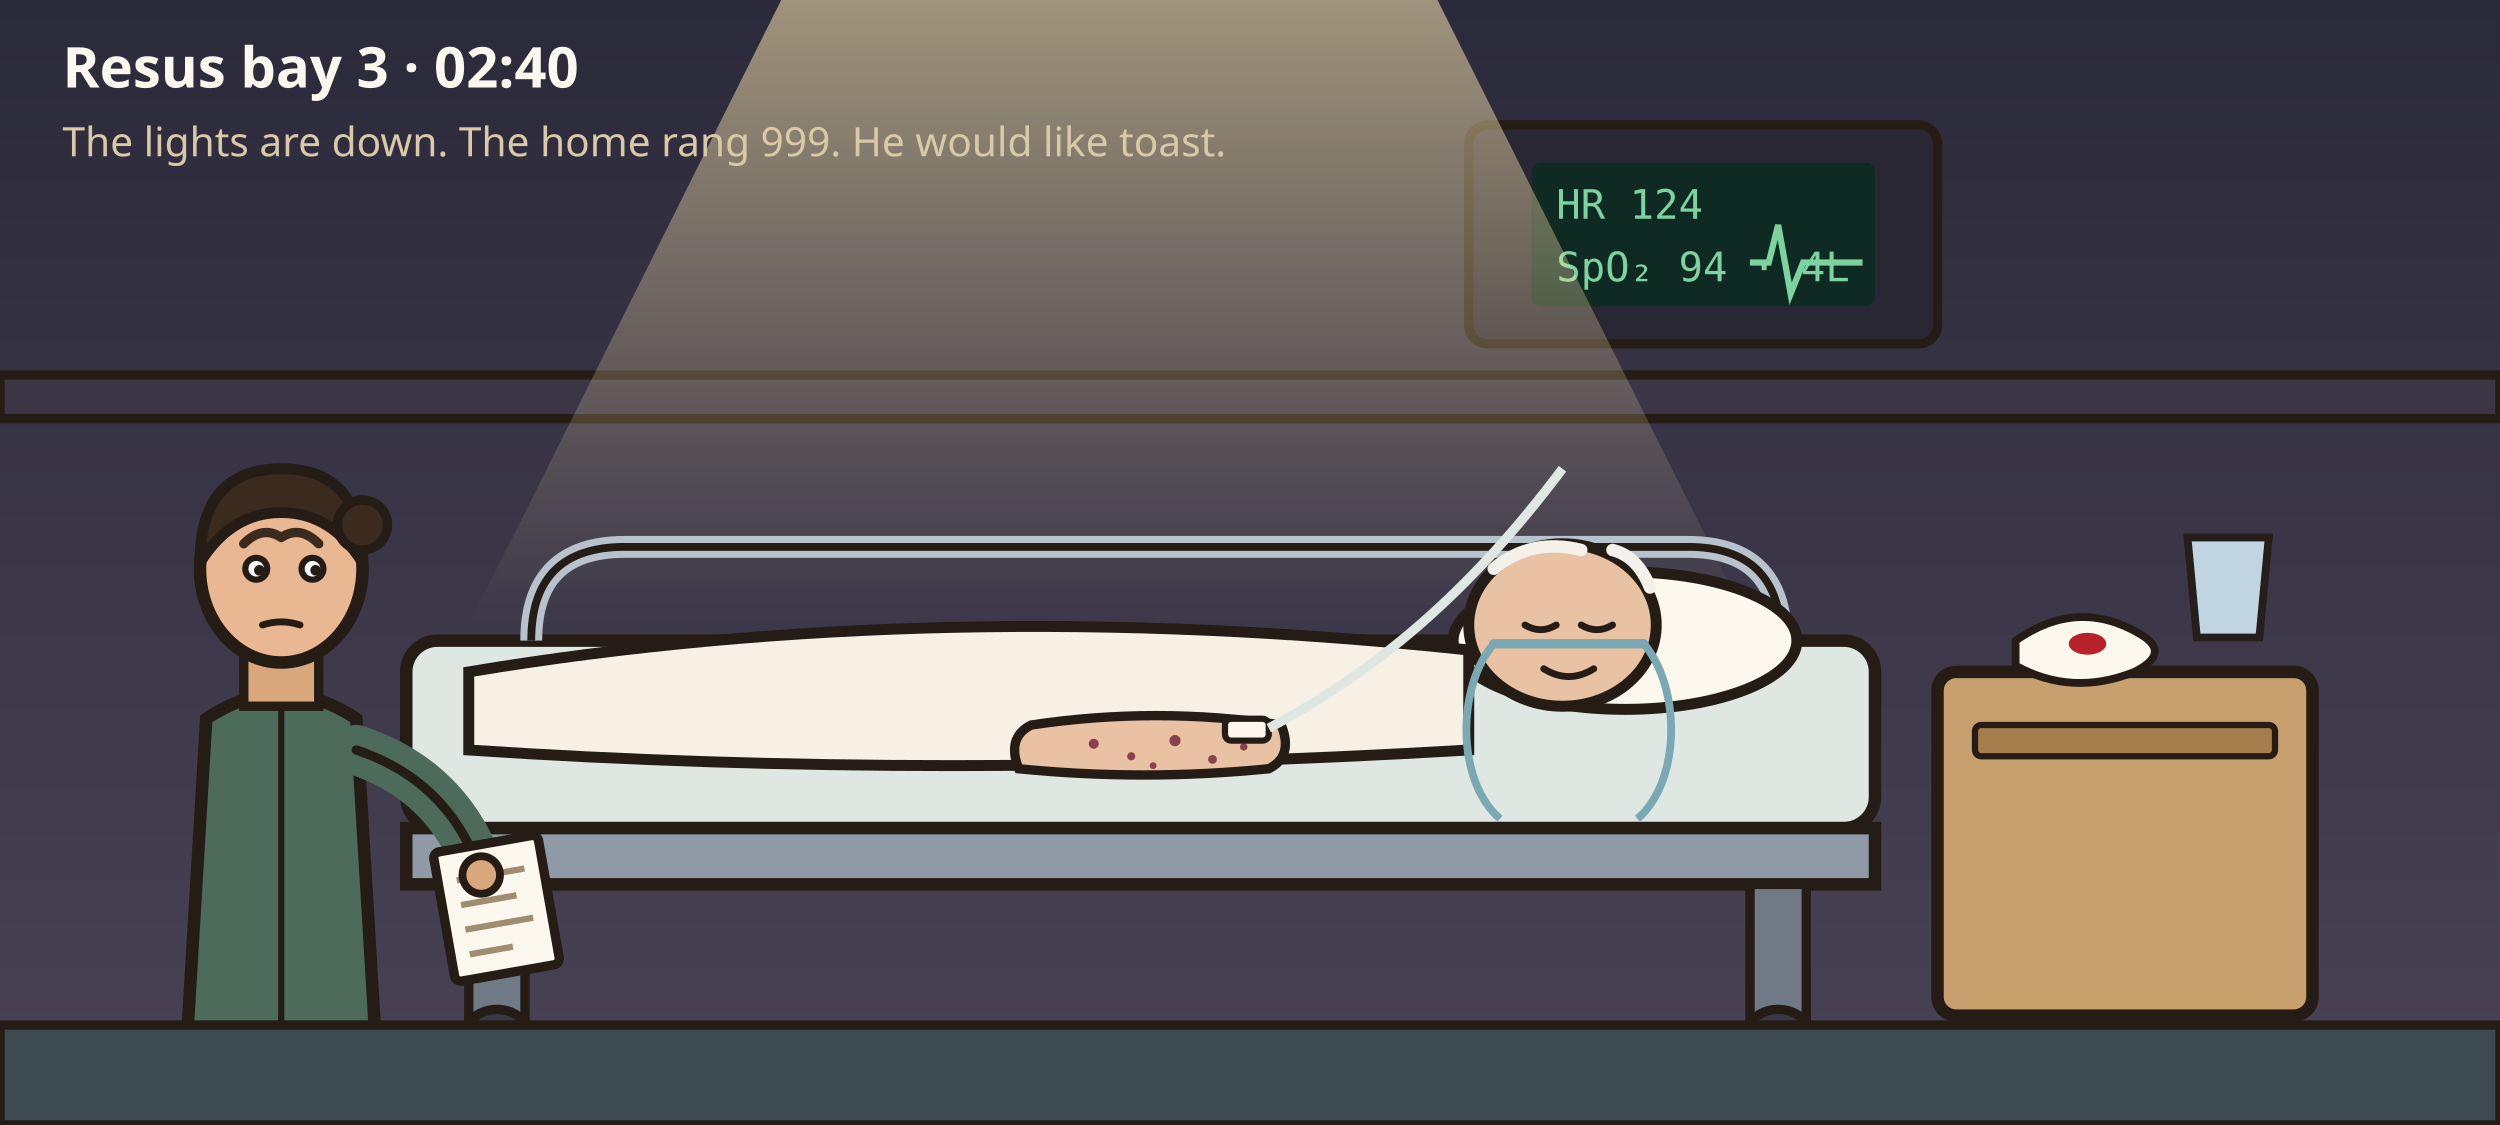
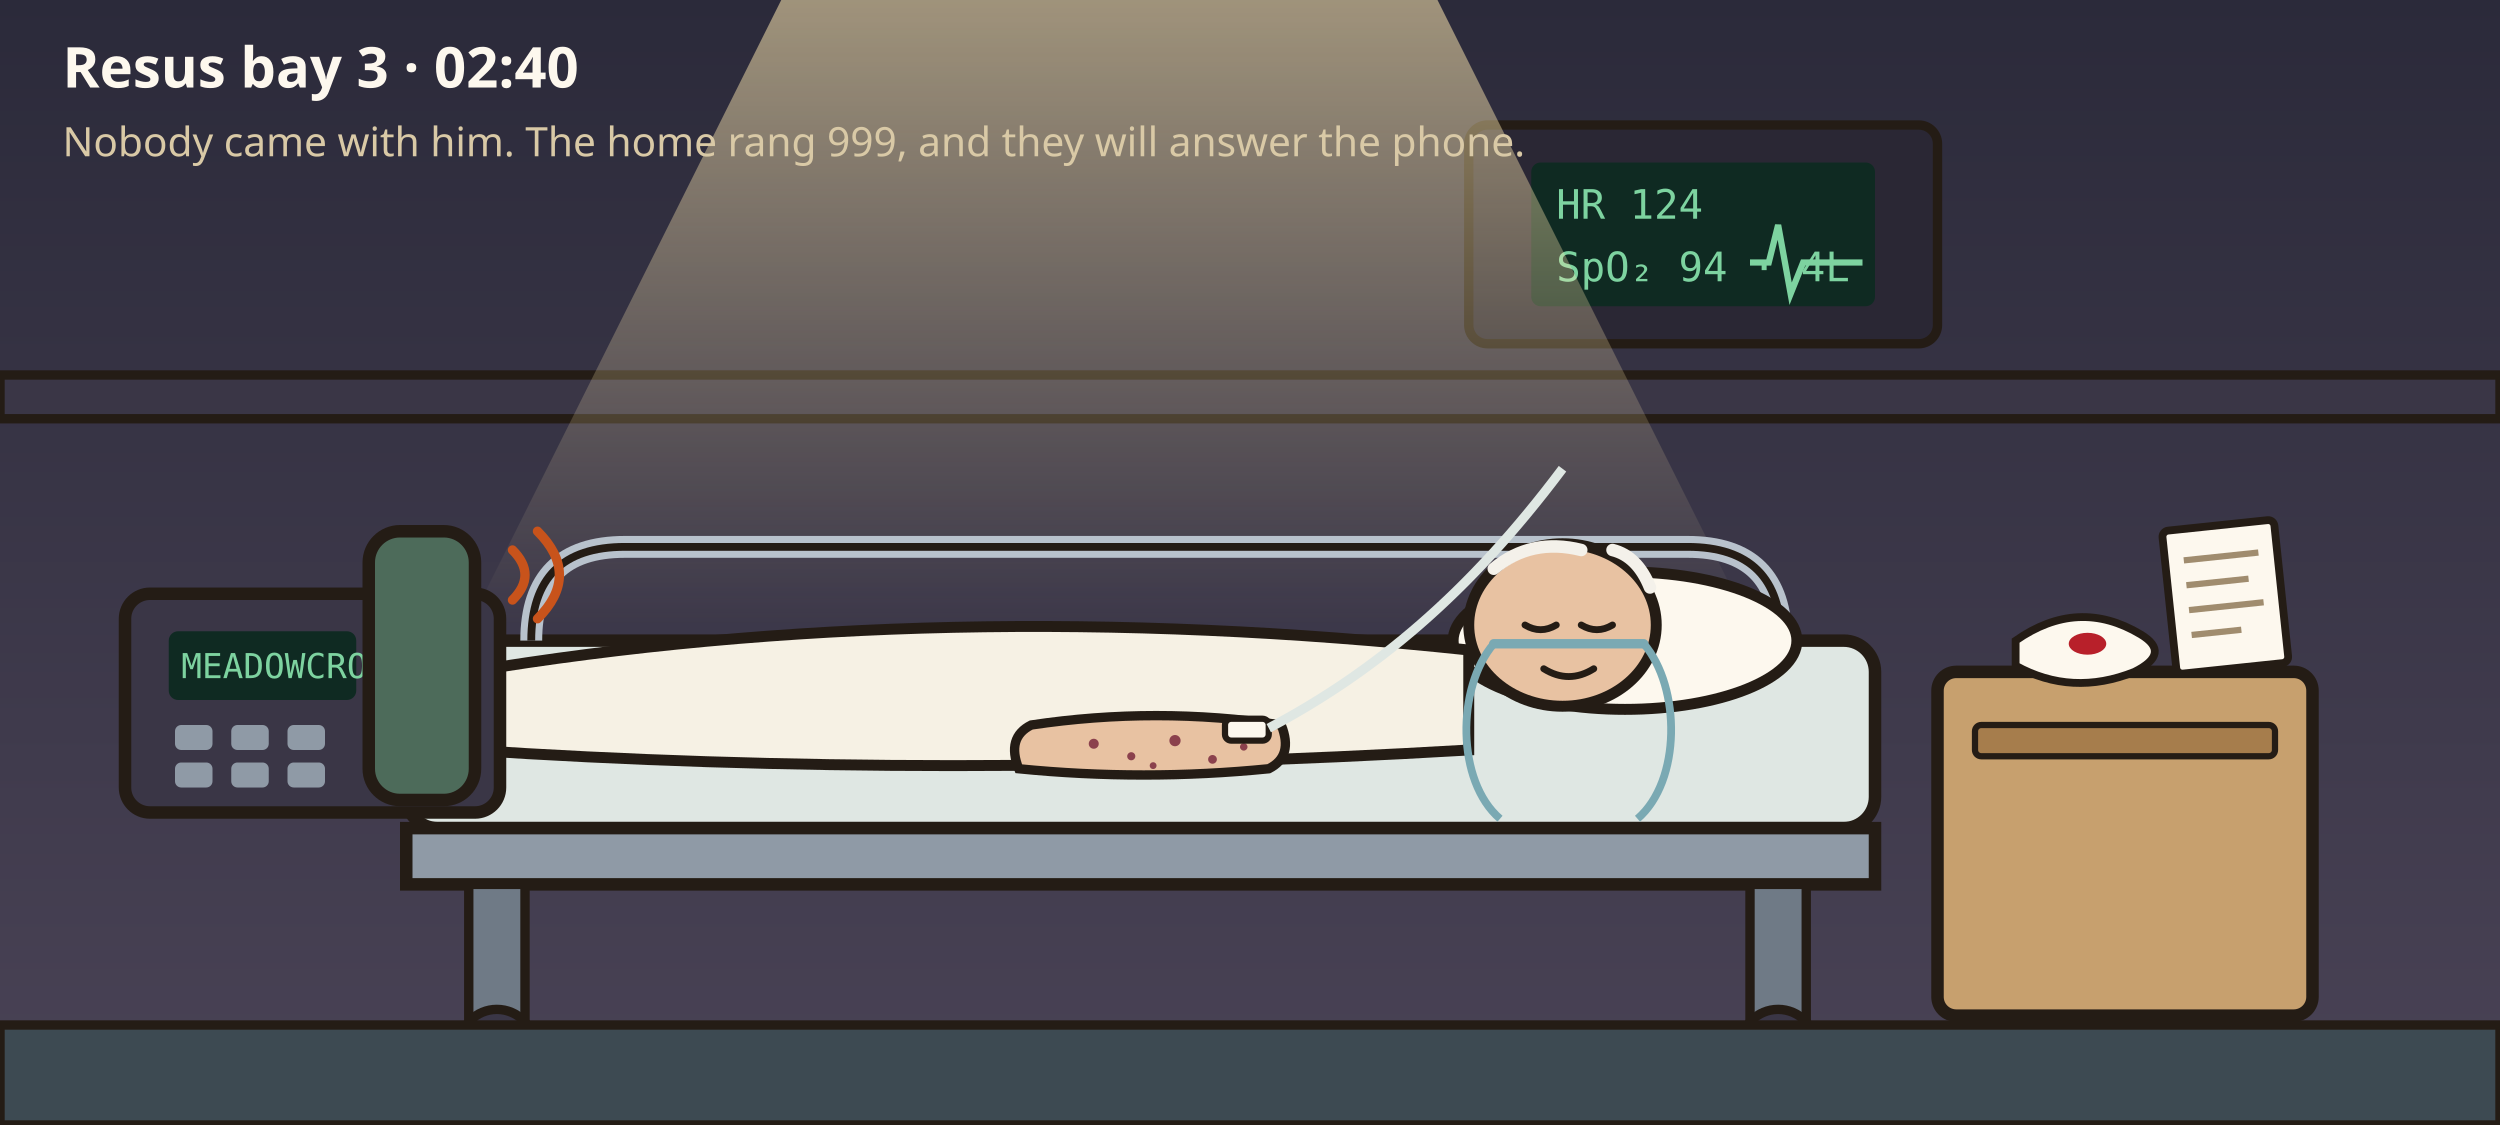
<svg xmlns="http://www.w3.org/2000/svg" viewBox="0 0 800 360" width="800" height="360">
  <defs>
    <linearGradient id="vsc-night" x1="0" y1="0" x2="0" y2="1">
      <stop offset="0" stop-color="#2b2a3a" />
      <stop offset="1" stop-color="#4a4356" />
    </linearGradient>
    <linearGradient id="vsc-lamp" x1="0" y1="0" x2="0" y2="1">
      <stop offset="0" stop-color="#ffe9b0" stop-opacity=".55" />
      <stop offset="1" stop-color="#ffe9b0" stop-opacity="0" />
    </linearGradient>
  </defs>
  <rect width="800" height="360" fill="url(#vsc-night)" />
  <rect x="0" y="120" width="800" height="14" fill="#3a3646" stroke="#241c15" stroke-width="3" />
  <rect x="470" y="40" width="150" height="70" rx="6" fill="#2a2734" stroke="#241c15" stroke-width="3" />
  <rect x="490" y="52" width="110" height="46" rx="3" fill="#0f2a22" />
  <text x="498" y="70" font-family="ui-monospace,monospace" font-size="13" fill="#7dd3a0">HR 124</text>
  <text x="498" y="90" font-family="ui-monospace,monospace" font-size="13" fill="#7dd3a0">SpO₂ 94 · 4L</text>
  <polyline points="560,84 566,84 569,72 573,94 577,84 596,84" fill="none" stroke="#7dd3a0" stroke-width="2">
    <animate attributeName="points" values="560,84 566,84 569,72 573,94 577,84 596,84;560,84 562,84 565,72 569,94 573,84 596,84;560,84 566,84 569,72 573,94 577,84 596,84" dur="1.1s" repeatCount="indefinite" />
  </polyline>
  <path d="M250 0 L150 200 L560 200 L460 0 Z" fill="url(#vsc-lamp)" />
  <rect x="130" y="205" width="470" height="60" rx="10" fill="#dfe7e3" stroke="#241c15" stroke-width="4" />
  <rect x="130" y="265" width="470" height="18" fill="#8f9aa6" stroke="#241c15" stroke-width="4" />
  <rect x="150" y="283" width="18" height="45" fill="#6f7a86" stroke="#241c15" stroke-width="3" />
  <rect x="560" y="283" width="18" height="45" fill="#6f7a86" stroke="#241c15" stroke-width="3" />
  <circle cx="159" cy="335" r="12" fill="#3a3646" stroke="#241c15" stroke-width="3" />
  <circle cx="569" cy="335" r="12" fill="#3a3646" stroke="#241c15" stroke-width="3" />
  <path d="M170 205 Q170 175 200 175 H540 Q570 175 570 205" fill="none" stroke="#b8c2cc" stroke-width="7" />
  <path d="M170 205 Q170 175 200 175 H540 Q570 175 570 205" fill="none" stroke="#241c15" stroke-width="2.5" />
  <ellipse cx="520" cy="205" rx="55" ry="22" fill="#fdf8ee" stroke="#241c15" stroke-width="3.5" />
  <path d="M150 215 Q300 190 470 208 L470 240 Q300 250 150 240 Z" fill="#f6f1e4" stroke="#241c15" stroke-width="3.5">
    <animateTransform attributeName="transform" type="translate" values="0 0;0 -2;0 0" dur="1.6s" repeatCount="indefinite" />
  </path>
  <path d="M330 232 q40 -6 80 0 q4 10 -4 14 q-40 4 -80 0 q-4 -10 4 -14 Z" fill="#e8c2a2" stroke="#241c15" stroke-width="3" />
  <g fill="#7a2a3e" opacity=".85">
    <circle cx="350" cy="238" r="1.6" />
    <circle cx="362" cy="242" r="1.3" />
    <circle cx="376" cy="237" r="1.8" />
    <circle cx="388" cy="243" r="1.4" />
    <circle cx="398" cy="239" r="1.2" />
    <circle cx="369" cy="245" r="1.1" />
  </g>
  <rect x="392" y="230" width="14" height="7" rx="2" fill="#fdf8ee" stroke="#241c15" stroke-width="2" />
  <path d="M406 233 C440 215 470 190 500 150" fill="none" stroke="#dfe7e3" stroke-width="3" />
  <ellipse cx="500" cy="200" rx="30" ry="26" fill="#e8c2a2" stroke="#241c15" stroke-width="3.5" />
  <path d="M478 182 Q490 172 506 176 M516 176 Q524 178 528 188" fill="none" stroke="#f4f1ea" stroke-width="4" stroke-linecap="round" />
  <path d="M488 200 q5 3 10 0 M506 200 q5 3 10 0" fill="none" stroke="#241c15" stroke-width="2.2" stroke-linecap="round" />
  <path d="M494 214 q8 5 16 0" fill="none" stroke="#241c15" stroke-width="2.2" stroke-linecap="round" />
  <path d="M478 206 H526" stroke="#7aa9b3" stroke-width="3" stroke-linecap="round" />
  <path d="M478 206 C466 220 466 250 480 262 M526 206 C538 220 538 250 524 262" fill="none" stroke="#7aa9b3" stroke-width="2.5" />
  <rect x="620" y="215" width="120" height="110" rx="6" fill="#c7a06e" stroke="#241c15" stroke-width="4" />
  <rect x="632" y="232" width="96" height="10" rx="2" fill="#a67d4c" stroke="#241c15" stroke-width="2" />
  <path d="M645 205 q20 -14 40 -2 q10 6 -2 12 q-20 8 -38 -2 Z" fill="#fdf8ee" stroke="#241c15" stroke-width="2.5" />
  <ellipse cx="668" cy="206" rx="6" ry="3.5" fill="#b8202a" />
-   <path d="M700 172 h26 l-3 32 h-20 Z" fill="#cfe6f2" stroke="#241c15" stroke-width="2.5" opacity=".9" />
-   <g transform="translate(40 130)">
-     <path d="M20 200 L26 100 Q50 84 74 100 L80 200 Z" fill="#4d6b5a" stroke="#241c15" stroke-width="4" />
-     <path d="M50 92 V200" stroke="#241c15" stroke-width="2" />
-     <rect x="38" y="70" width="24" height="26" fill="#d9a77c" stroke="#241c15" stroke-width="3" />
-     <ellipse cx="50" cy="52" rx="26" ry="30" fill="#e9b892" stroke="#241c15" stroke-width="4" />
-     <path d="M24 50 Q24 20 50 20 Q76 20 76 50 Q66 34 50 34 Q34 34 24 50 Z" fill="#3b2a1e" stroke="#241c15" stroke-width="3.5" />
-     <circle cx="76" cy="38" r="8" fill="#3b2a1e" stroke="#241c15" stroke-width="3" />
-     <path d="M38 44 q6 -6 12 -2 M50 42 q6 -4 12 2" fill="none" stroke="#3b2a1e" stroke-width="3" stroke-linecap="round" />
-     <circle cx="42" cy="52" r="3.5" fill="#fff" stroke="#241c15" stroke-width="2" />
-     <circle cx="43" cy="52.5" r="1.7" fill="#241c15" />
-     <circle cx="60" cy="52" r="3.5" fill="#fff" stroke="#241c15" stroke-width="2" />
-     <circle cx="61" cy="52.5" r="1.7" fill="#241c15" />
-     <path d="M44 70 q6 -2 12 0" fill="none" stroke="#241c15" stroke-width="2.2" stroke-linecap="round" />
-     <path d="M74 110 q30 10 40 40" fill="none" stroke="#4d6b5a" stroke-width="16" stroke-linecap="round" />
-     <path d="M74 110 q30 10 40 40" fill="none" stroke="#241c15" stroke-width="3" stroke-linecap="round" />
-     <g transform="rotate(-10 116 150)">
-       <rect x="100" y="140" width="34" height="42" rx="2" fill="#fdf8ee" stroke="#241c15" stroke-width="3" />
-       <path d="M106 150 H128 M106 158 H124 M106 166 H128 M106 174 H120" stroke="#a08c6e" stroke-width="2" />
+   <g transform="rotate(-6 712 190)">
+     <rect x="694" y="168" width="36" height="46" rx="2" fill="#fdf8ee" stroke="#241c15" stroke-width="2.5" />
+     <path d="M700 178 H724 M700 186 H720 M700 194 H724 M700 202 H716" stroke="#a08c6e" stroke-width="2" />
+   </g>
+   <g transform="translate(40 150)">
+     <rect x="0" y="40" width="120" height="70" rx="8" fill="#3a3646" stroke="#241c15" stroke-width="4" />
+     <rect x="14" y="52" width="60" height="22" rx="3" fill="#0f2a22" />
+     <text x="18" y="67" font-family="ui-monospace,monospace" font-size="11" fill="#7dd3a0">MEADOWCROFT</text>
+     <g fill="#8f9aa6">
+       <rect x="16" y="82" width="12" height="8" rx="2" />
+       <rect x="34" y="82" width="12" height="8" rx="2" />
+       <rect x="52" y="82" width="12" height="8" rx="2" />
+       <rect x="16" y="94" width="12" height="8" rx="2" />
+       <rect x="34" y="94" width="12" height="8" rx="2" />
+       <rect x="52" y="94" width="12" height="8" rx="2" />
    </g>
-     <circle cx="114" cy="150" r="6" fill="#d9a77c" stroke="#241c15" stroke-width="2.5" />
-     <animateTransform attributeName="transform" type="translate" values="40 130;42 130;40 130" dur="3.4s" repeatCount="indefinite" />
+     <rect x="78" y="20" width="34" height="86" rx="10" fill="#4d6b5a" stroke="#241c15" stroke-width="4">
+       <animateTransform attributeName="transform" type="rotate" values="0 95 60;-4 95 60;0 95 60;4 95 60;0 95 60" dur=".6s" repeatCount="indefinite" />
+     </rect>
+     <g fill="none" stroke="#c8531b" stroke-width="3" stroke-linecap="round">
+       <path d="M124 26 q8 8 0 16">
+         <animate attributeName="opacity" values="1;.2;1" dur="1.2s" repeatCount="indefinite" />
+       </path>
+       <path d="M132 20 q14 14 0 28">
+         <animate attributeName="opacity" values=".2;1;.2" dur="1.2s" repeatCount="indefinite" />
+       </path>
+     </g>
  </g>
  <rect x="0" y="328" width="800" height="32" fill="#3d4a52" stroke="#241c15" stroke-width="3" />
  <text x="20" y="28" font-family="Bricolage Grotesque, Geist, sans-serif" font-size="18" font-weight="700" fill="#fdf8ee">Resus bay 3 · 02:40</text>
-   <text x="20" y="50" font-family="Geist, sans-serif" font-size="13" fill="#d9c9a6">The lights are down. The home rang 999. He would like toast.</text>
+   <text x="20" y="50" font-family="Geist, sans-serif" font-size="13" fill="#d9c9a6">Nobody came with him. The home rang 999, and they will answer the phone.</text>
</svg>
